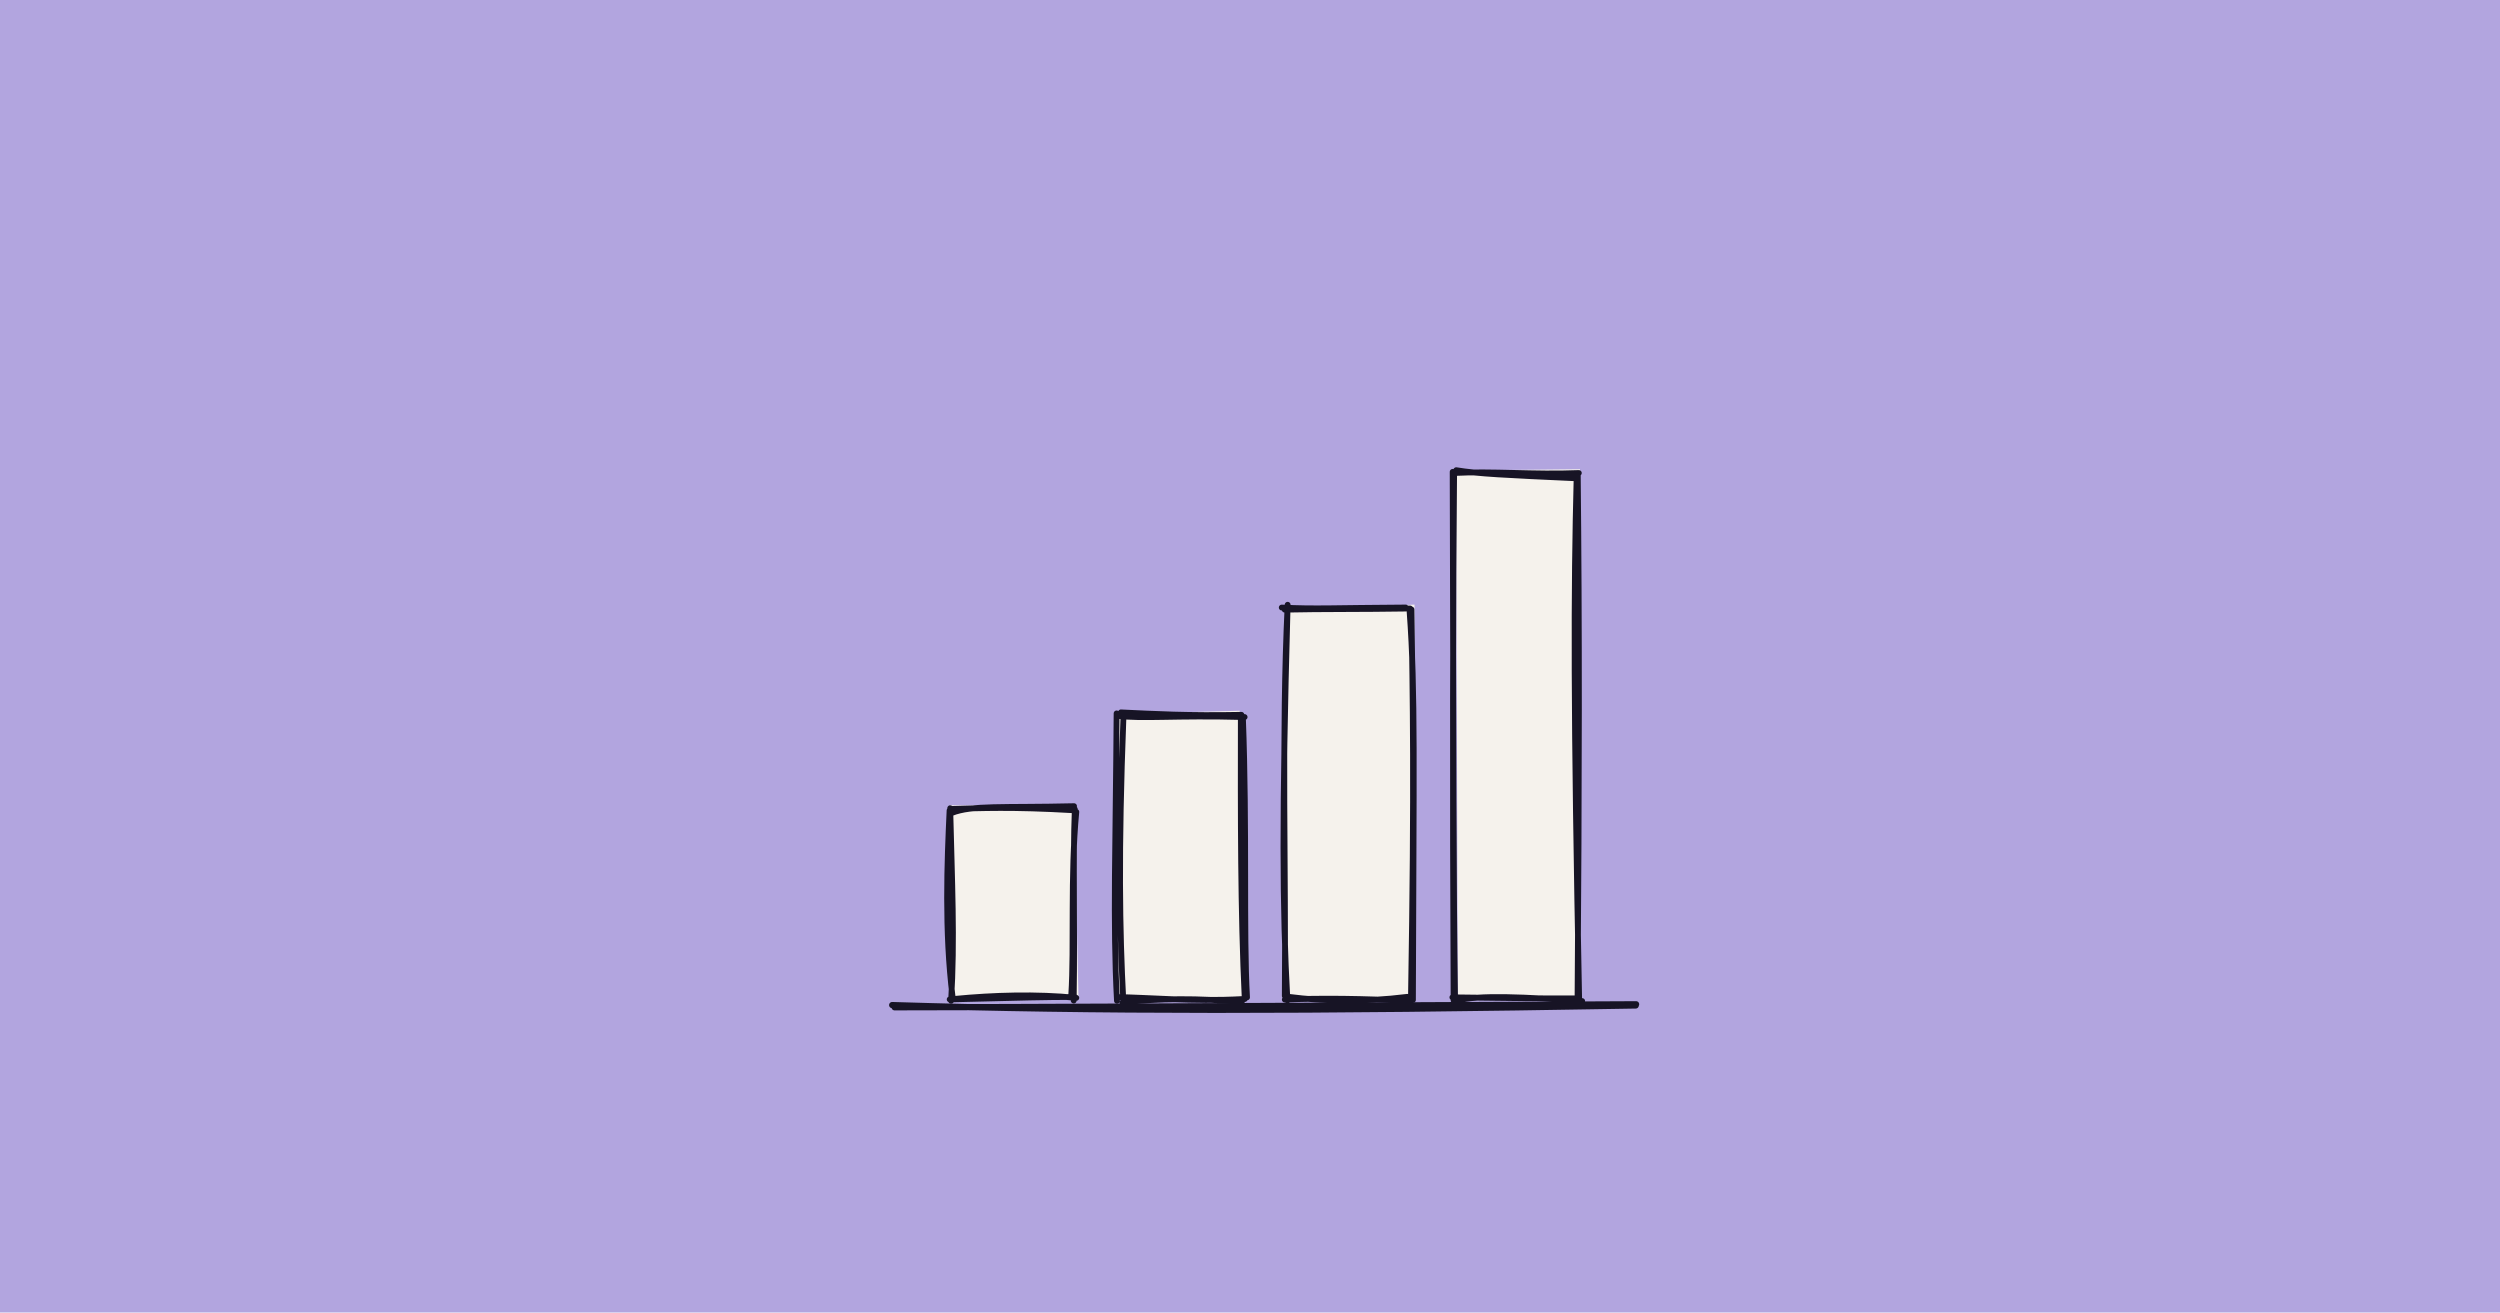
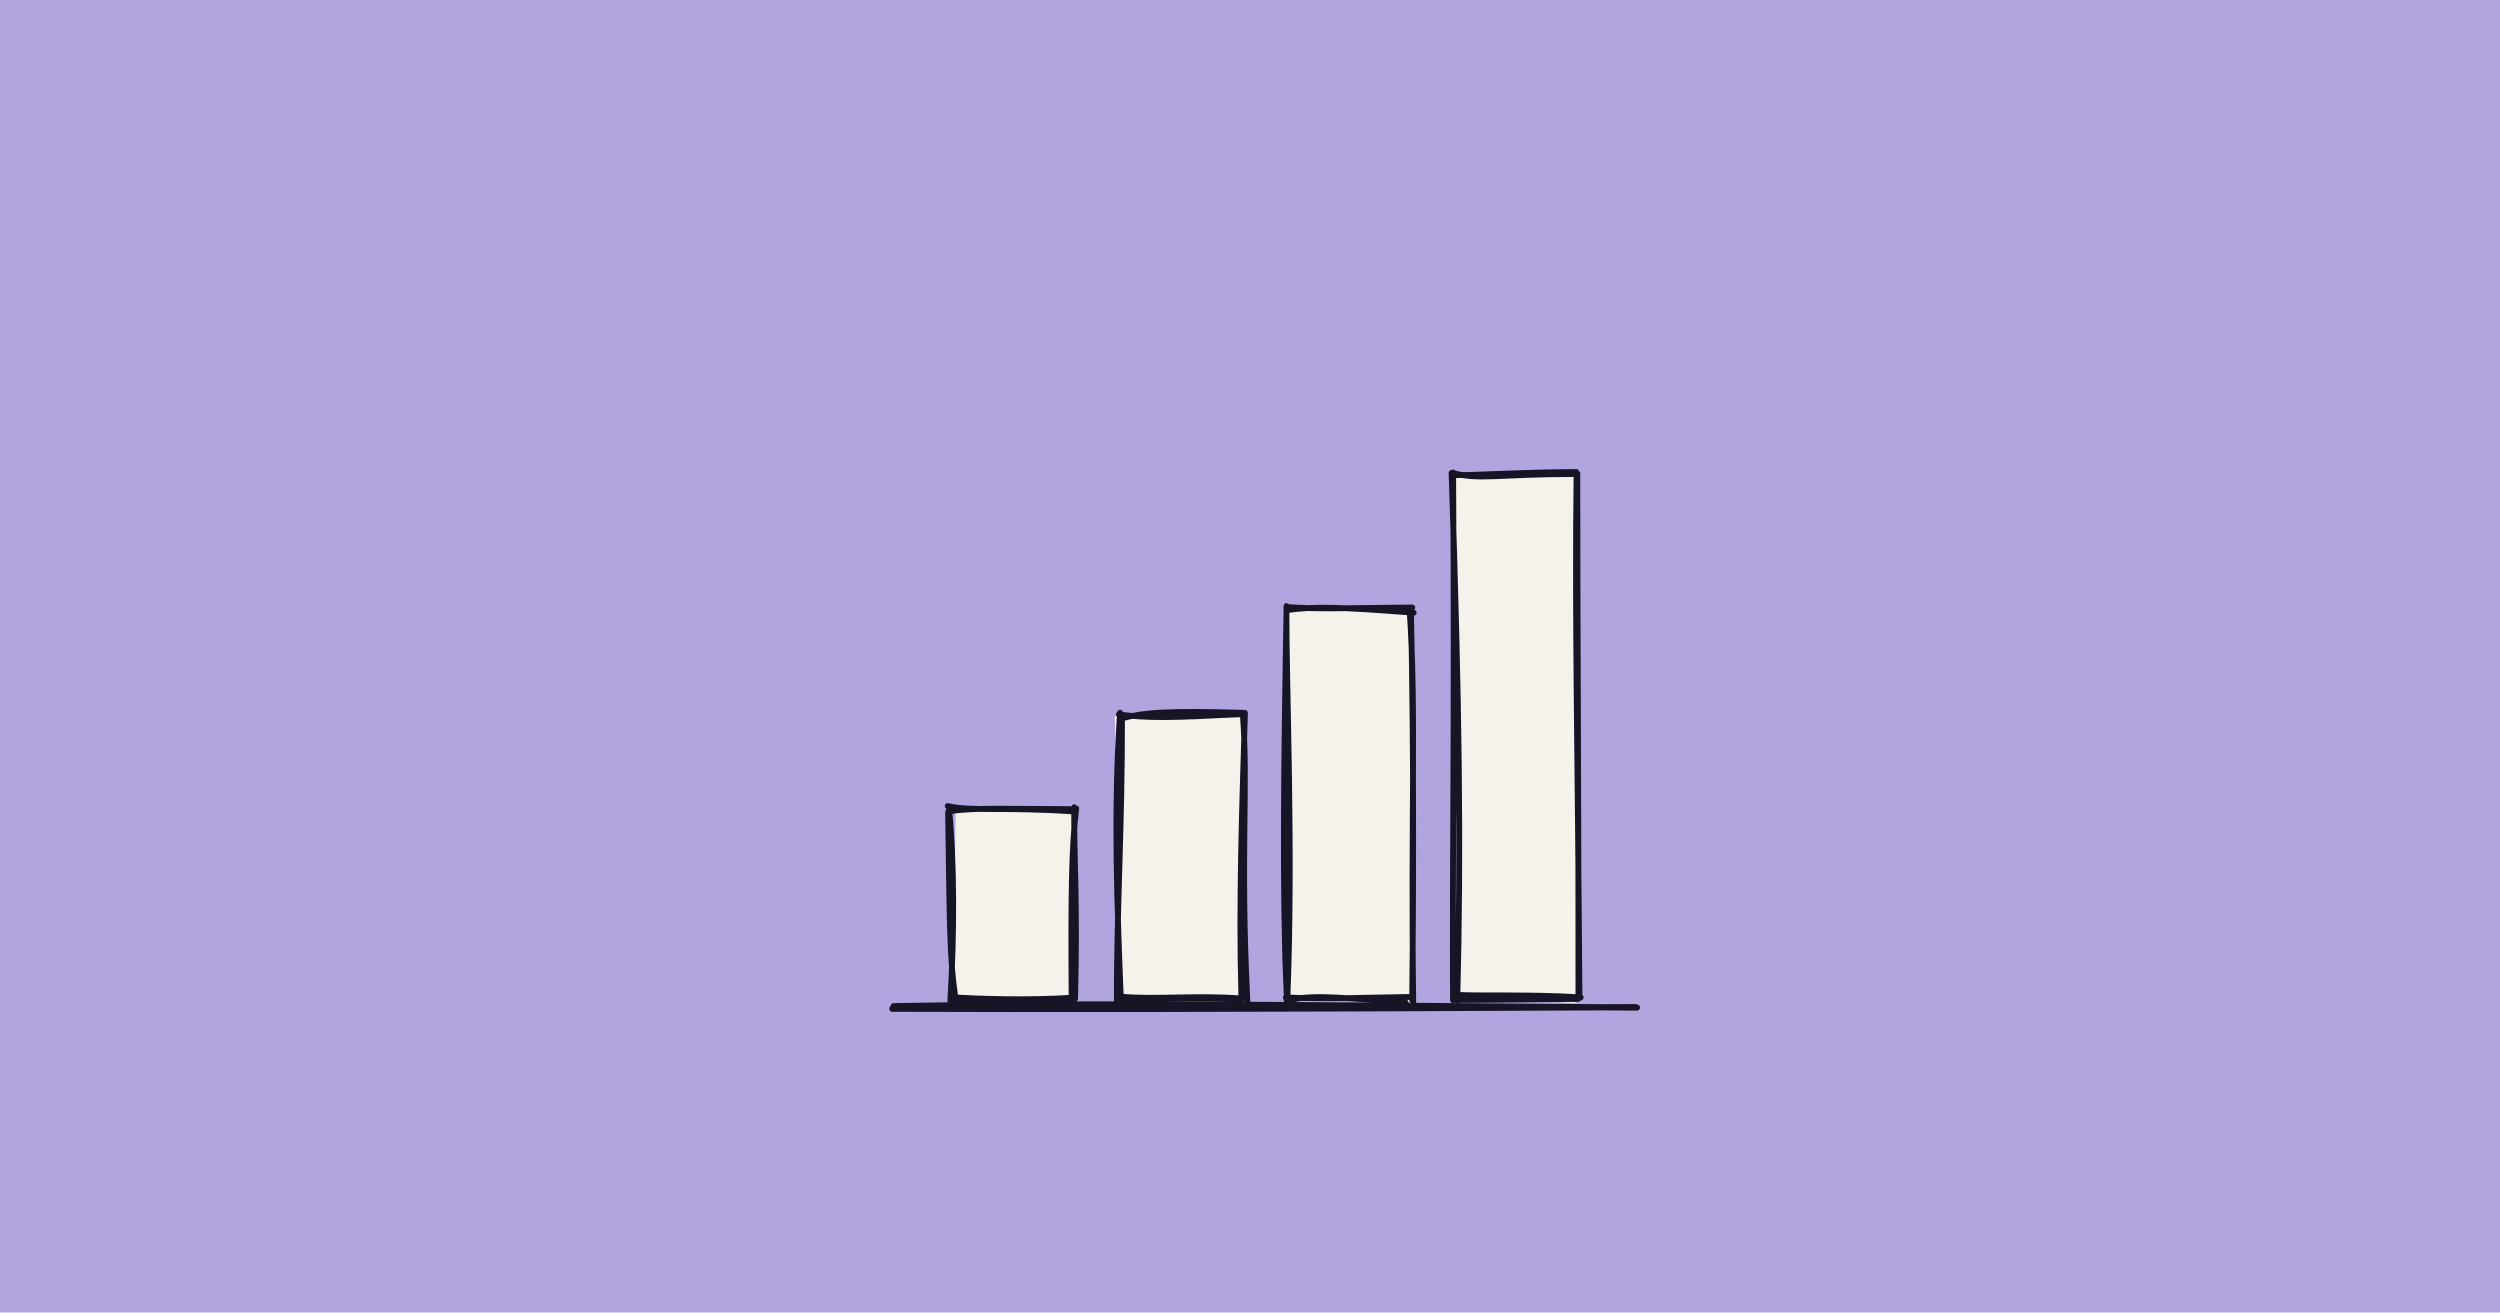
<svg xmlns="http://www.w3.org/2000/svg" width="1200" height="630" viewBox="0 0 1200 630">
  <rect width="1200" height="630" fill="#b2a5df" />
  <g transform="translate(285,0) scale(0.875)">
-     <path d="M195.43 441.765 L263.543 442.138 L265.896 546.733 L197 548.036" stroke="none" stroke-width="0" fill="#F5F2EC" stroke-linecap="round" stroke-linejoin="round" />
-     <path d="M196.391 445.978 C207.494 441.577, 223.984 443.172, 263.473 442.244 M196.735 443.753 C212.179 443.35, 229.305 442.519, 262.744 444.454 M264.717 445.391 C261.366 480.627, 263.642 519.124, 261.956 545.66 M263.886 443.857 C262.767 473.681, 263.96 502.966, 263.289 548.882 M264.712 547.393 C242.955 545.161, 218.904 545.945, 198.237 547.952 M264.02 546.93 C249.64 546.843, 234.613 547.283, 195.259 548.245 M196.839 546.827 C192.362 510.732, 193.893 472.629, 195.198 444.58 M196.035 549.014 C198.107 515.955, 196.483 483.281, 195.547 443.37" stroke="#171425" stroke-width="3.2" fill="none" stroke-linecap="round" stroke-linejoin="round" />
-     <path d="M287.95 391.613 L354.302 389.892 L355.626 547.037 L287.603 547.429" stroke="none" stroke-width="0" fill="#F5F2EC" stroke-linecap="round" stroke-linejoin="round" />
-     <path d="M286.905 392.631 C301.678 394.465, 317.856 392.298, 357.041 393.355 M289.192 390.797 C307.502 391.661, 325.621 392.689, 355.289 392.133 M356.114 393.717 C358.407 454.812, 356.382 511.561, 358.364 547.13 M354.973 392.118 C354.878 447.148, 354.802 500.273, 357.117 548.04 M355.48 549.716 C332.629 547.5, 309.184 547.577, 290.024 550.027 M356.093 548.044 C328.264 549.569, 302.424 547.056, 287.179 547 M290.502 549.061 C288.475 510.056, 287.755 467.686, 290.568 393.612 M287.018 549.011 C284.726 506.093, 286.359 462.786, 286.82 391.355" stroke="#171425" stroke-width="3.2" fill="none" stroke-linecap="round" stroke-linejoin="round" />
-     <path d="M380.469 335.461 L450.261 331.647 L450.556 547.341 L378.206 546.821" stroke="none" stroke-width="0" fill="#F5F2EC" stroke-linecap="round" stroke-linejoin="round" />
-     <path d="M377.42 333.284 C395.863 334.207, 406.529 333.479, 445.409 333.265 M379.049 334.441 C400.225 333.971, 419.337 334.259, 447.835 333.811 M447.572 335.791 C450.735 379.086, 449.747 421.021, 449.378 548.526 M448.578 334.332 C449.207 381.336, 450.307 427.749, 448.304 547.297 M446.249 546.839 C422.302 549.838, 399.464 549.209, 381.812 546.903 M448.167 549.157 C423.087 547.751, 397.434 547.485, 379.1 548.354 M379.093 546.33 C379.789 477.296, 377.183 404.122, 380.646 331.759 M380.527 548.884 C377.761 498.494, 377.491 447.086, 380.608 333.421" stroke="#171425" stroke-width="3.2" fill="none" stroke-linecap="round" stroke-linejoin="round" />
-     <path d="M472.989 258.11 L541.021 257.401 L540.285 547.645 L474.009 546.213" stroke="none" stroke-width="0" fill="#F5F2EC" stroke-linecap="round" stroke-linejoin="round" />
-     <path d="M473.134 257.937 C484.847 259.895, 500.401 260.605, 538.978 262.375 M471.505 259.485 C492.949 258.337, 515.653 260.484, 540.38 259.49 M539.179 261.784 C537.589 324.402, 537.417 387.956, 540.587 549.559 M539.809 260.482 C540.657 343.192, 540.646 424.366, 539.68 548.72 M542.218 549.161 C511.976 546.977, 484.544 545.641, 473.599 548.978 M540.24 547.67 C517.911 547.878, 492.445 547.259, 471.021 547.109 M472.473 548.248 C471.593 485.119, 471.574 417.408, 471.176 258.852 M471.687 548.758 C471.077 434.215, 471.34 318.215, 471.975 259.491" stroke="#171425" stroke-width="3.2" fill="none" stroke-linecap="round" stroke-linejoin="round" />
-     <path d="M165.04 552.575 C245.832 552.487, 328.694 552.027, 571.8 550.918 M163.707 551.354 C276.269 554.813, 387.73 554.789, 571.587 551.572" stroke="#171425" stroke-width="3.4" fill="none" stroke-linecap="round" stroke-linejoin="round" />
+     <path d="M198.539 443.016 L262.483 446.151 L264.071 549.444 L197.083 547.834" stroke="none" stroke-width="0" fill="#F5F2EC" stroke-linecap="round" stroke-linejoin="round" />
+     <path d="M194.166 442.158 C207.094 445.203, 225.868 442.603, 262.649 445.105 M195.61 444.897 C210.983 443.007, 223.525 443.721, 263.927 443.899 M264.657 443.46 C262.102 465.536, 261.752 490.718, 262.157 547.476 M263.547 442.842 C263.422 470.951, 265.411 496.774, 264.041 547.788 M263.896 550.579 C240.874 548.765, 218.181 546.778, 197.909 549.913 M263.332 547.272 C237.456 548.909, 211.888 547.973, 195.795 547.06 M198.482 547.714 C195.057 525.94, 195.233 503.249, 194.401 445.414 M195.602 548.953 C197.893 511.228, 197.774 471.997, 194.844 442.966" stroke="#171425" stroke-width="3.2" fill="none" stroke-linecap="round" stroke-linejoin="round" />
+     <path d="M285.859 392.864 L358.442 393.905 L353.801 549.748 L287.687 547.226" stroke="none" stroke-width="0" fill="#F5F2EC" stroke-linecap="round" stroke-linejoin="round" />
+     <path d="M289.881 394.011 C301.278 390.946, 314.54 389.784, 356.217 391.015 M288.067 391.941 C303.706 393.918, 317.241 393.891, 356.473 391.578 M356.055 391.786 C359.14 432.184, 354.488 468.081, 358.565 548.946 M357.234 391.103 C355.671 443.289, 353.79 494.422, 355.27 546.945 M354.665 547.702 C330.548 545.904, 308.461 548.41, 289.696 546.788 M355.405 548.385 C332.28 547.091, 306.899 548.402, 287.716 548.414 M286.945 549.948 C286.812 501.499, 289.936 450.773, 289.77 394.446 M289.185 548.951 C287.114 495.754, 285.053 445.477, 288.717 390.95" stroke="#171425" stroke-width="3.2" fill="none" stroke-linecap="round" stroke-linejoin="round" />
+     <path d="M378.379 331.512 L449.201 335.66 L448.731 550.053 L378.29 546.619" stroke="none" stroke-width="0" fill="#F5F2EC" stroke-linecap="round" stroke-linejoin="round" />
+     <path d="M380.395 334.664 C395.463 332.633, 408.412 332.91, 449.786 336.125 M380.524 332.985 C396.429 334.283, 413.557 333.516, 449.018 333.256 M447.52 334.098 C451.373 390.854, 448.083 446.114, 449.554 550.117 M448.282 333.442 C450.036 419.076, 449.554 502.587, 448.963 548.617 M445.434 550.024 C420.222 548.242, 393.541 544.842, 381.484 548.864 M447.479 546.899 C424.504 547.217, 401.909 548.176, 379.636 547.168 M380.534 547.108 C383.712 465.388, 379.917 380.482, 379.947 332.491 M380.148 548.832 C377.579 484.957, 378.628 422.965, 379.992 333.066" stroke="#171425" stroke-width="3.2" fill="none" stroke-linecap="round" stroke-linejoin="round" />
+     <path d="M470.898 259.36 L539.96 261.414 L538.46 550.357 L474.093 546.011" stroke="none" stroke-width="0" fill="#F5F2EC" stroke-linecap="round" stroke-linejoin="round" />
+     <path d="M470.91 259.317 C484.448 263.521, 497.085 260.036, 538.154 260.036 M472.98 260.629 C489.152 260.594, 507.274 259.086, 538.964 258.935 M539.134 260.33 C538.134 340.246, 539.901 420.982, 540.738 547.01 M539.554 259.717 C539.558 336.584, 540.146 412.556, 540.247 547.896 M541.402 547.147 C515.096 545.381, 483.82 546.474, 473.271 545.739 M539.552 548.012 C519.327 547.999, 496.92 548.605, 471.557 548.523 M473.711 548.916 C475.865 465.03, 474.825 385.217, 470.576 259.481 M471.361 548.713 C470.924 474.152, 472.32 400.627, 471.445 259.186" stroke="#171425" stroke-width="3.2" fill="none" stroke-linecap="round" stroke-linejoin="round" />
+     <path d="M163.809 553.338 C245.654 553.583, 326.945 553.678, 571.345 552.501 M164.523 551.987 C257.556 550.253, 351.309 551.084, 572.242 552.704" stroke="#171425" stroke-width="3.4" fill="none" stroke-linecap="round" stroke-linejoin="round" />
  </g>
</svg>
